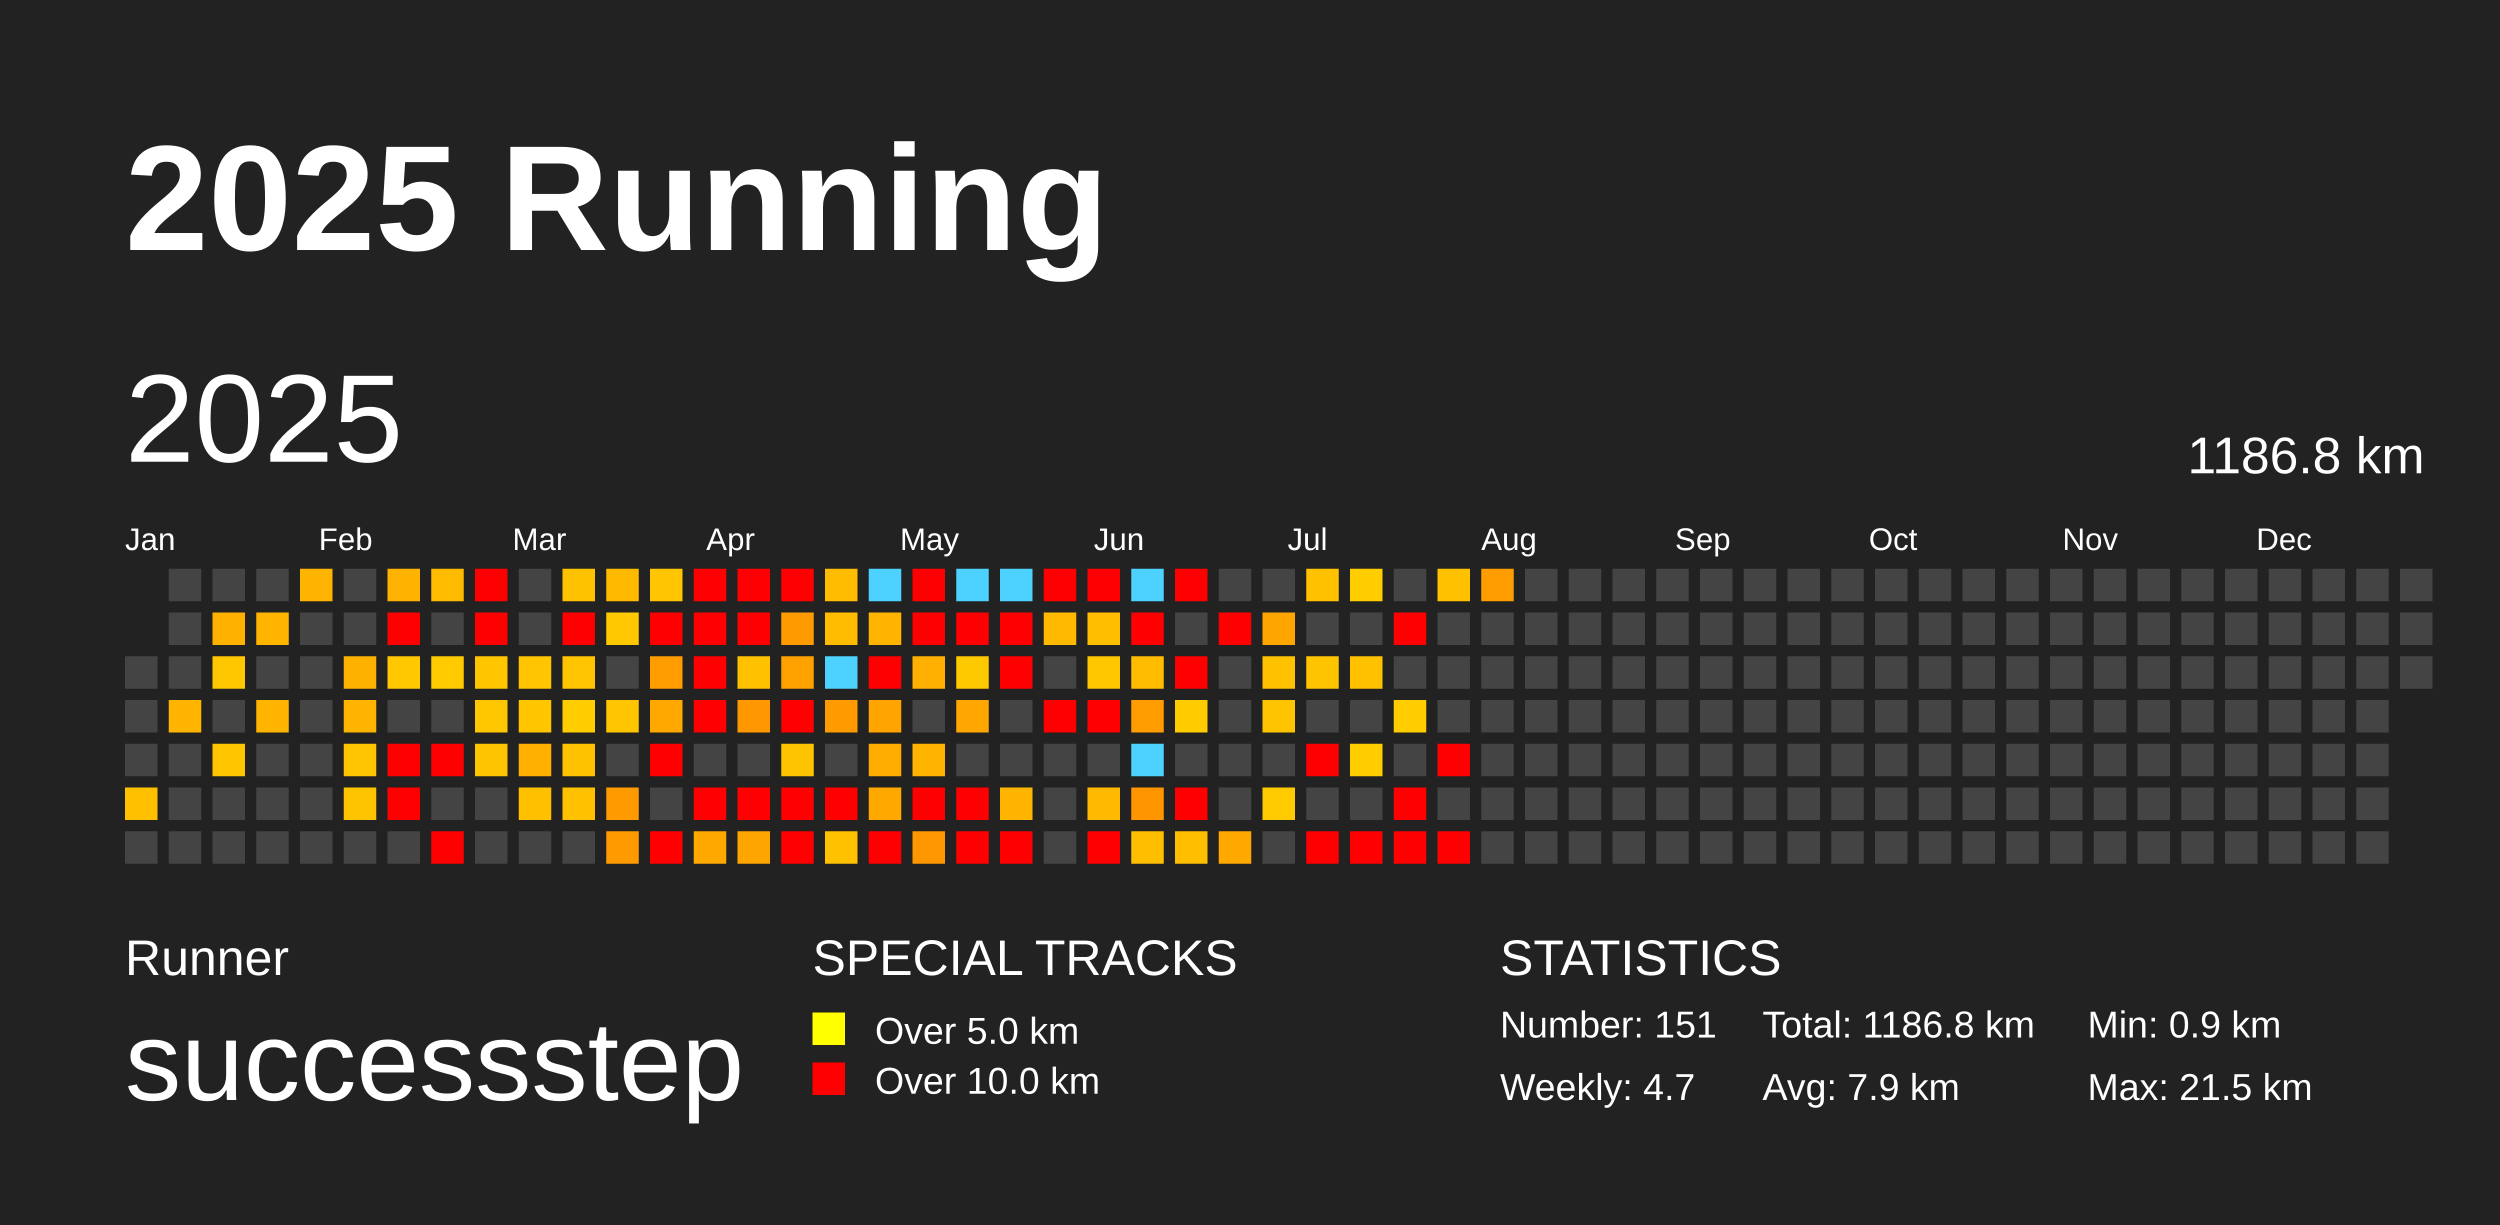
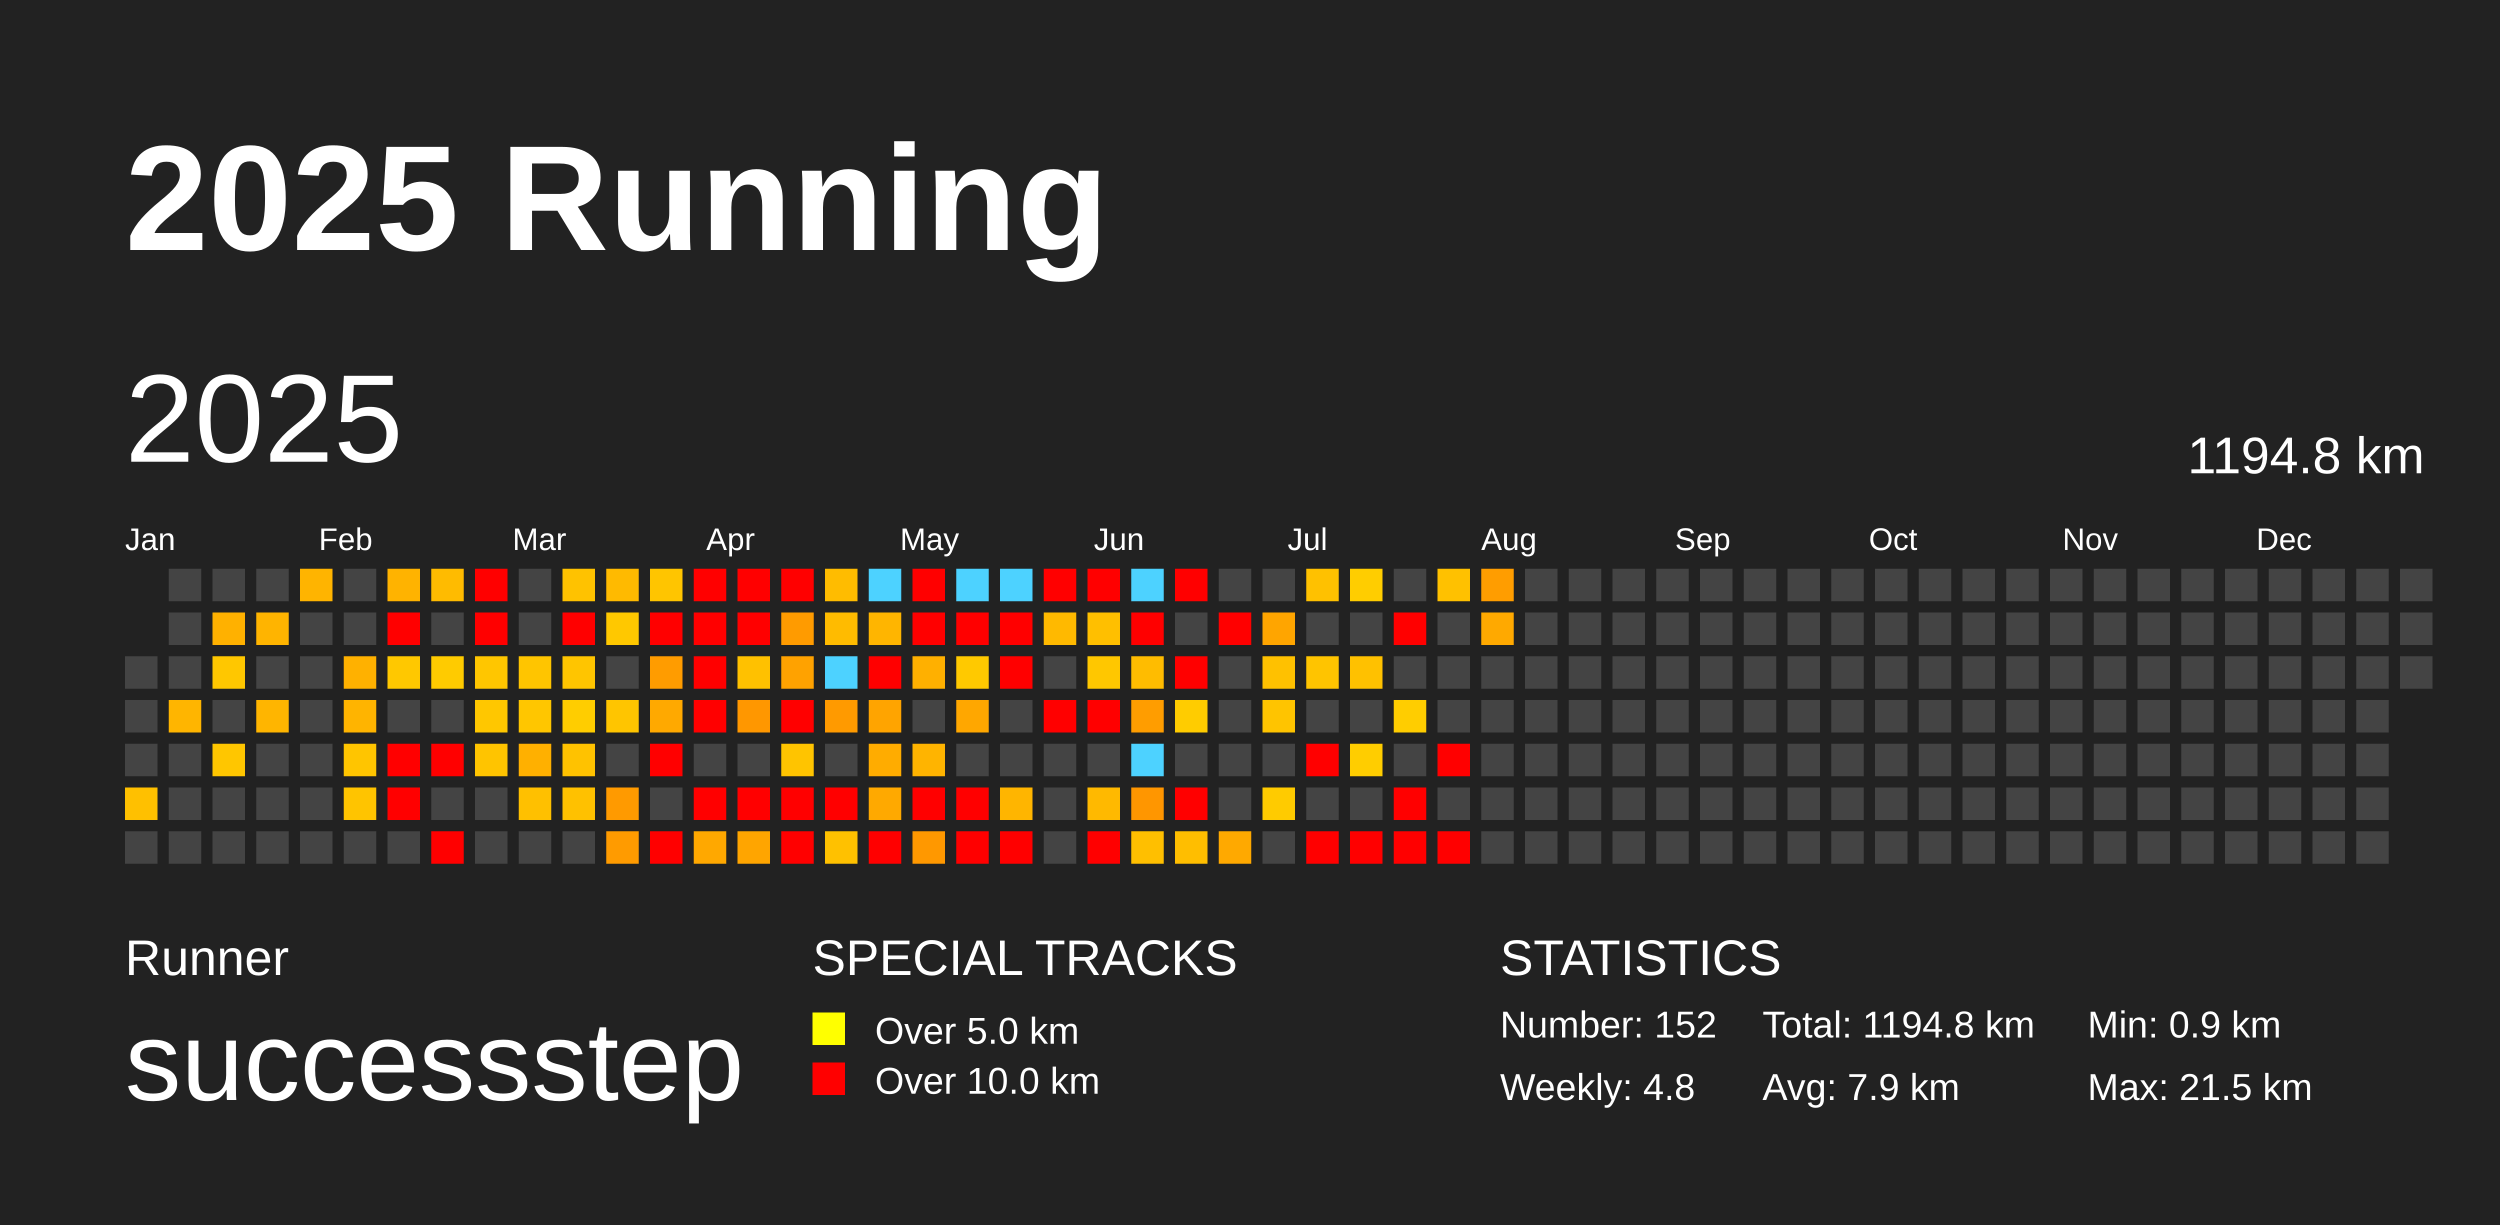
<svg xmlns="http://www.w3.org/2000/svg" baseProfile="full" height="98mm" version="1.1" viewBox="0,0,200,98" width="200mm">
  <defs />
  <rect fill="#222222" height="98" width="200" x="0" y="0" />
  <text fill="#FFFFFF" style="font-size:12px; font-family:Arial; font-weight:bold;" x="10" y="20">2025 Running</text>
  <text fill="#FFFFFF" style="font-size:4px; font-family:Arial" x="10" y="78">Runner</text>
  <text fill="#FFFFFF" style="font-size:9px; font-family:Arial" x="10" y="88">successstep</text>
  <text fill="#FFFFFF" style="font-size:4px; font-family:Arial" x="65" y="78">SPECIAL TRACKS</text>
  <rect fill="yellow" height="2.6" width="2.6" x="65" y="81" />
  <text fill="#FFFFFF" style="font-size:3px; font-family:Arial" x="70" y="83.5">Over 5.0 km</text>
  <rect fill="red" height="2.6" width="2.6" x="65" y="85" />
  <text fill="#FFFFFF" style="font-size:3px; font-family:Arial" x="70" y="87.5">Over 10.0 km</text>
  <text fill="#FFFFFF" style="font-size:4px; font-family:Arial" x="120" y="78">STATISTICS</text>
-   <text fill="#FFFFFF" style="font-size:3px; font-family:Arial" x="120" y="83">Number: 151</text>
-   <text fill="#FFFFFF" style="font-size:3px; font-family:Arial" x="120" y="88">Weekly: 4.7</text>
-   <text fill="#FFFFFF" style="font-size:3px; font-family:Arial" x="141" y="83">Total: 1186.8 km</text>
+   <text fill="#FFFFFF" style="font-size:3px; font-family:Arial" x="120" y="83">Number: 152</text>
+   <text fill="#FFFFFF" style="font-size:3px; font-family:Arial" x="120" y="88">Weekly: 4.8</text>
+   <text fill="#FFFFFF" style="font-size:3px; font-family:Arial" x="141" y="83">Total: 1194.8 km</text>
  <text fill="#FFFFFF" style="font-size:3px; font-family:Arial" x="141" y="88">Avg: 7.9 km</text>
  <text fill="#FFFFFF" style="font-size:3px; font-family:Arial" x="167" y="83">Min: 0.9 km</text>
  <text fill="#FFFFFF" style="font-size:3px; font-family:Arial" x="167" y="88">Max: 21.5 km</text>
  <text dominant-baseline="hanging" fill="#FFFFFF" style="font-size:10.0px; font-family:Arial;" x="10" y="30">2025</text>
-   <text dominant-baseline="hanging" fill="#FFFFFF" style="font-size:4.125px; font-family:Arial;" x="175" y="35">1186.8 km</text>
+   <text dominant-baseline="hanging" fill="#FFFFFF" style="font-size:4.125px; font-family:Arial;" x="175" y="35">1194.8 km</text>
  <text fill="#FFFFFF" style="font-size:2.5px; font-family:Arial" x="10.0" y="44">Jan</text>
  <text fill="#FFFFFF" style="font-size:2.5px; font-family:Arial" x="25.5" y="44">Feb</text>
  <text fill="#FFFFFF" style="font-size:2.5px; font-family:Arial" x="41.0" y="44">Mar</text>
  <text fill="#FFFFFF" style="font-size:2.5px; font-family:Arial" x="56.5" y="44">Apr</text>
  <text fill="#FFFFFF" style="font-size:2.5px; font-family:Arial" x="72.0" y="44">May</text>
  <text fill="#FFFFFF" style="font-size:2.5px; font-family:Arial" x="87.5" y="44">Jun</text>
  <text fill="#FFFFFF" style="font-size:2.5px; font-family:Arial" x="103.0" y="44">Jul</text>
  <text fill="#FFFFFF" style="font-size:2.5px; font-family:Arial" x="118.5" y="44">Aug</text>
  <text fill="#FFFFFF" style="font-size:2.5px; font-family:Arial" x="134.0" y="44">Sep</text>
  <text fill="#FFFFFF" style="font-size:2.5px; font-family:Arial" x="149.5" y="44">Oct</text>
  <text fill="#FFFFFF" style="font-size:2.5px; font-family:Arial" x="165.0" y="44">Nov</text>
  <text fill="#FFFFFF" style="font-size:2.5px; font-family:Arial" x="180.5" y="44">Dec</text>
  <rect fill="#444444" height="2.6" width="2.6" x="10.0" y="52.5" />
  <rect fill="#444444" height="2.6" width="2.6" x="10.0" y="56.0" />
  <rect fill="#444444" height="2.6" width="2.6" x="10.0" y="59.5" />
  <rect fill="#ffc000" height="2.6" width="2.6" x="10.0" y="63.0" />
  <rect fill="#444444" height="2.6" width="2.6" x="10.0" y="66.5" />
  <rect fill="#444444" height="2.6" width="2.6" x="13.5" y="45.5" />
  <rect fill="#444444" height="2.6" width="2.6" x="13.5" y="49.0" />
  <rect fill="#444444" height="2.6" width="2.6" x="13.5" y="52.5" />
  <rect fill="#ffb500" height="2.6" width="2.6" x="13.5" y="56.0" />
  <rect fill="#444444" height="2.6" width="2.6" x="13.5" y="59.5" />
  <rect fill="#444444" height="2.6" width="2.6" x="13.5" y="63.0" />
  <rect fill="#444444" height="2.6" width="2.6" x="13.5" y="66.5" />
  <rect fill="#444444" height="2.6" width="2.6" x="17.0" y="45.5" />
  <rect fill="#ffb100" height="2.6" width="2.6" x="17.0" y="49.0" />
  <rect fill="#ffc700" height="2.6" width="2.6" x="17.0" y="52.5" />
  <rect fill="#444444" height="2.6" width="2.6" x="17.0" y="56.0" />
  <rect fill="#ffc600" height="2.6" width="2.6" x="17.0" y="59.5" />
  <rect fill="#444444" height="2.6" width="2.6" x="17.0" y="63.0" />
  <rect fill="#444444" height="2.6" width="2.6" x="17.0" y="66.5" />
  <rect fill="#444444" height="2.6" width="2.6" x="20.5" y="45.5" />
  <rect fill="#ffb400" height="2.6" width="2.6" x="20.5" y="49.0" />
  <rect fill="#444444" height="2.6" width="2.6" x="20.5" y="52.5" />
  <rect fill="#ffb500" height="2.6" width="2.6" x="20.5" y="56.0" />
  <rect fill="#444444" height="2.6" width="2.6" x="20.5" y="59.5" />
  <rect fill="#444444" height="2.6" width="2.6" x="20.5" y="63.0" />
  <rect fill="#444444" height="2.6" width="2.6" x="20.5" y="66.5" />
  <rect fill="#ffb400" height="2.6" width="2.6" x="24.0" y="45.5" />
  <rect fill="#444444" height="2.6" width="2.6" x="24.0" y="49.0" />
  <rect fill="#444444" height="2.6" width="2.6" x="24.0" y="52.5" />
  <rect fill="#444444" height="2.6" width="2.6" x="24.0" y="56.0" />
  <rect fill="#444444" height="2.6" width="2.6" x="24.0" y="59.5" />
  <rect fill="#444444" height="2.6" width="2.6" x="24.0" y="63.0" />
  <rect fill="#444444" height="2.6" width="2.6" x="24.0" y="66.5" />
  <rect fill="#444444" height="2.6" width="2.6" x="27.5" y="45.5" />
  <rect fill="#444444" height="2.6" width="2.6" x="27.5" y="49.0" />
  <rect fill="#ffb100" height="2.6" width="2.6" x="27.5" y="52.5" />
  <rect fill="#ffb400" height="2.6" width="2.6" x="27.5" y="56.0" />
  <rect fill="#ffc500" height="2.6" width="2.6" x="27.5" y="59.5" />
  <rect fill="#ffc400" height="2.6" width="2.6" x="27.5" y="63.0" />
  <rect fill="#444444" height="2.6" width="2.6" x="27.5" y="66.5" />
  <rect fill="#ffb300" height="2.6" width="2.6" x="31.0" y="45.5" />
  <rect fill="red" height="2.6" width="2.6" x="31.0" y="49.0" />
  <rect fill="#ffc800" height="2.6" width="2.6" x="31.0" y="52.5" />
  <rect fill="#444444" height="2.6" width="2.6" x="31.0" y="56.0" />
  <rect fill="red" height="2.6" width="2.6" x="31.0" y="59.5" />
  <rect fill="red" height="2.6" width="2.6" x="31.0" y="63.0" />
  <rect fill="#444444" height="2.6" width="2.6" x="31.0" y="66.5" />
  <rect fill="#ffbb00" height="2.6" width="2.6" x="34.5" y="45.5" />
  <rect fill="#444444" height="2.6" width="2.6" x="34.5" y="49.0" />
  <rect fill="#ffcb00" height="2.6" width="2.6" x="34.5" y="52.5" />
  <rect fill="#444444" height="2.6" width="2.6" x="34.5" y="56.0" />
  <rect fill="red" height="2.6" width="2.6" x="34.5" y="59.5" />
  <rect fill="#444444" height="2.6" width="2.6" x="34.5" y="63.0" />
  <rect fill="red" height="2.6" width="2.6" x="34.5" y="66.5" />
  <rect fill="red" height="2.6" width="2.6" x="38.0" y="45.5" />
  <rect fill="red" height="2.6" width="2.6" x="38.0" y="49.0" />
  <rect fill="#ffc600" height="2.6" width="2.6" x="38.0" y="52.5" />
  <rect fill="#ffc700" height="2.6" width="2.6" x="38.0" y="56.0" />
  <rect fill="#ffc400" height="2.6" width="2.6" x="38.0" y="59.5" />
  <rect fill="#444444" height="2.6" width="2.6" x="38.0" y="63.0" />
  <rect fill="#444444" height="2.6" width="2.6" x="38.0" y="66.5" />
  <rect fill="#444444" height="2.6" width="2.6" x="41.5" y="45.5" />
  <rect fill="#444444" height="2.6" width="2.6" x="41.5" y="49.0" />
  <rect fill="#ffc500" height="2.6" width="2.6" x="41.5" y="52.5" />
  <rect fill="#ffc600" height="2.6" width="2.6" x="41.5" y="56.0" />
  <rect fill="#ffb000" height="2.6" width="2.6" x="41.5" y="59.5" />
  <rect fill="#ffc000" height="2.6" width="2.6" x="41.5" y="63.0" />
  <rect fill="#444444" height="2.6" width="2.6" x="41.5" y="66.5" />
  <rect fill="#ffc200" height="2.6" width="2.6" x="45.0" y="45.5" />
  <rect fill="red" height="2.6" width="2.6" x="45.0" y="49.0" />
  <rect fill="#ffc500" height="2.6" width="2.6" x="45.0" y="52.5" />
  <rect fill="#ffcd00" height="2.6" width="2.6" x="45.0" y="56.0" />
  <rect fill="#ffc200" height="2.6" width="2.6" x="45.0" y="59.5" />
  <rect fill="#ffc100" height="2.6" width="2.6" x="45.0" y="63.0" />
  <rect fill="#444444" height="2.6" width="2.6" x="45.0" y="66.5" />
  <rect fill="#ffba00" height="2.6" width="2.6" x="48.5" y="45.5" />
  <rect fill="#ffc800" height="2.6" width="2.6" x="48.5" y="49.0" />
  <rect fill="#444444" height="2.6" width="2.6" x="48.5" y="52.5" />
  <rect fill="#ffc500" height="2.6" width="2.6" x="48.5" y="56.0" />
  <rect fill="#444444" height="2.6" width="2.6" x="48.5" y="59.5" />
  <rect fill="#ff9a00" height="2.6" width="2.6" x="48.5" y="63.0" />
  <rect fill="#ff9b00" height="2.6" width="2.6" x="48.5" y="66.5" />
  <rect fill="#ffc500" height="2.6" width="2.6" x="52.0" y="45.5" />
  <rect fill="red" height="2.6" width="2.6" x="52.0" y="49.0" />
  <rect fill="#ff9c00" height="2.6" width="2.6" x="52.0" y="52.5" />
  <rect fill="#ffa900" height="2.6" width="2.6" x="52.0" y="56.0" />
  <rect fill="red" height="2.6" width="2.6" x="52.0" y="59.5" />
  <rect fill="#444444" height="2.6" width="2.6" x="52.0" y="63.0" />
  <rect fill="red" height="2.6" width="2.6" x="52.0" y="66.5" />
  <rect fill="red" height="2.6" width="2.6" x="55.5" y="45.5" />
  <rect fill="red" height="2.6" width="2.6" x="55.5" y="49.0" />
  <rect fill="red" height="2.6" width="2.6" x="55.5" y="52.5" />
  <rect fill="red" height="2.6" width="2.6" x="55.5" y="56.0" />
  <rect fill="#444444" height="2.6" width="2.6" x="55.5" y="59.5" />
  <rect fill="red" height="2.6" width="2.6" x="55.5" y="63.0" />
  <rect fill="#ffa800" height="2.6" width="2.6" x="55.5" y="66.5" />
  <rect fill="red" height="2.6" width="2.6" x="59.0" y="45.5" />
  <rect fill="red" height="2.6" width="2.6" x="59.0" y="49.0" />
  <rect fill="#ffc100" height="2.6" width="2.6" x="59.0" y="52.5" />
  <rect fill="#ff9700" height="2.6" width="2.6" x="59.0" y="56.0" />
  <rect fill="#444444" height="2.6" width="2.6" x="59.0" y="59.5" />
  <rect fill="red" height="2.6" width="2.6" x="59.0" y="63.0" />
  <rect fill="#ffa500" height="2.6" width="2.6" x="59.0" y="66.5" />
  <rect fill="red" height="2.6" width="2.6" x="62.5" y="45.5" />
  <rect fill="#ff9b00" height="2.6" width="2.6" x="62.5" y="49.0" />
  <rect fill="#ffa200" height="2.6" width="2.6" x="62.5" y="52.5" />
  <rect fill="red" height="2.6" width="2.6" x="62.5" y="56.0" />
  <rect fill="#ffc400" height="2.6" width="2.6" x="62.5" y="59.5" />
  <rect fill="red" height="2.6" width="2.6" x="62.5" y="63.0" />
  <rect fill="red" height="2.6" width="2.6" x="62.5" y="66.5" />
  <rect fill="#ffbc00" height="2.6" width="2.6" x="66.0" y="45.5" />
  <rect fill="#ffbb00" height="2.6" width="2.6" x="66.0" y="49.0" />
  <rect fill="#4dd2ff" height="2.6" width="2.6" x="66.0" y="52.5" />
  <rect fill="#ff9a00" height="2.6" width="2.6" x="66.0" y="56.0" />
  <rect fill="#444444" height="2.6" width="2.6" x="66.0" y="59.5" />
  <rect fill="red" height="2.6" width="2.6" x="66.0" y="63.0" />
  <rect fill="#ffc100" height="2.6" width="2.6" x="66.0" y="66.5" />
  <rect fill="#4dd2ff" height="2.6" width="2.6" x="69.5" y="45.5" />
  <rect fill="#ffb500" height="2.6" width="2.6" x="69.5" y="49.0" />
  <rect fill="red" height="2.6" width="2.6" x="69.5" y="52.5" />
  <rect fill="#ffa400" height="2.6" width="2.6" x="69.5" y="56.0" />
  <rect fill="#ffac00" height="2.6" width="2.6" x="69.5" y="59.5" />
  <rect fill="#ffa900" height="2.6" width="2.6" x="69.5" y="63.0" />
  <rect fill="red" height="2.6" width="2.6" x="69.5" y="66.5" />
  <rect fill="red" height="2.6" width="2.6" x="73.0" y="45.5" />
  <rect fill="red" height="2.6" width="2.6" x="73.0" y="49.0" />
  <rect fill="#ffb000" height="2.6" width="2.6" x="73.0" y="52.5" />
  <rect fill="#444444" height="2.6" width="2.6" x="73.0" y="56.0" />
  <rect fill="#ffb400" height="2.6" width="2.6" x="73.0" y="59.5" />
  <rect fill="red" height="2.6" width="2.6" x="73.0" y="63.0" />
  <rect fill="#ff9800" height="2.6" width="2.6" x="73.0" y="66.5" />
  <rect fill="#4dd2ff" height="2.6" width="2.6" x="76.5" y="45.5" />
  <rect fill="red" height="2.6" width="2.6" x="76.5" y="49.0" />
  <rect fill="#ffc900" height="2.6" width="2.6" x="76.5" y="52.5" />
  <rect fill="#ffa700" height="2.6" width="2.6" x="76.5" y="56.0" />
  <rect fill="#444444" height="2.6" width="2.6" x="76.5" y="59.5" />
  <rect fill="red" height="2.6" width="2.6" x="76.5" y="63.0" />
  <rect fill="red" height="2.6" width="2.6" x="76.5" y="66.5" />
  <rect fill="#4dd2ff" height="2.6" width="2.6" x="80.0" y="45.5" />
  <rect fill="red" height="2.6" width="2.6" x="80.0" y="49.0" />
  <rect fill="red" height="2.6" width="2.6" x="80.0" y="52.5" />
  <rect fill="#444444" height="2.6" width="2.6" x="80.0" y="56.0" />
  <rect fill="#444444" height="2.6" width="2.6" x="80.0" y="59.5" />
  <rect fill="#ffb500" height="2.6" width="2.6" x="80.0" y="63.0" />
  <rect fill="red" height="2.6" width="2.6" x="80.0" y="66.5" />
  <rect fill="red" height="2.6" width="2.6" x="83.5" y="45.5" />
  <rect fill="#ffb900" height="2.6" width="2.6" x="83.5" y="49.0" />
  <rect fill="#444444" height="2.6" width="2.6" x="83.5" y="52.5" />
  <rect fill="red" height="2.6" width="2.6" x="83.5" y="56.0" />
  <rect fill="#444444" height="2.6" width="2.6" x="83.5" y="59.5" />
  <rect fill="#444444" height="2.6" width="2.6" x="83.5" y="63.0" />
  <rect fill="#444444" height="2.6" width="2.6" x="83.5" y="66.5" />
  <rect fill="red" height="2.6" width="2.6" x="87.0" y="45.5" />
  <rect fill="#ffbf00" height="2.6" width="2.6" x="87.0" y="49.0" />
  <rect fill="#ffc700" height="2.6" width="2.6" x="87.0" y="52.5" />
  <rect fill="red" height="2.6" width="2.6" x="87.0" y="56.0" />
  <rect fill="#444444" height="2.6" width="2.6" x="87.0" y="59.5" />
  <rect fill="#ffb900" height="2.6" width="2.6" x="87.0" y="63.0" />
  <rect fill="red" height="2.6" width="2.6" x="87.0" y="66.5" />
  <rect fill="#4dd2ff" height="2.6" width="2.6" x="90.5" y="45.5" />
  <rect fill="red" height="2.6" width="2.6" x="90.5" y="49.0" />
  <rect fill="#ffbc00" height="2.6" width="2.6" x="90.5" y="52.5" />
  <rect fill="#ff9d00" height="2.6" width="2.6" x="90.5" y="56.0" />
  <rect fill="#4dd2ff" height="2.6" width="2.6" x="90.5" y="59.5" />
  <rect fill="#ff9600" height="2.6" width="2.6" x="90.5" y="63.0" />
  <rect fill="#ffbf00" height="2.6" width="2.6" x="90.5" y="66.5" />
  <rect fill="red" height="2.6" width="2.6" x="94.0" y="45.5" />
  <rect fill="#444444" height="2.6" width="2.6" x="94.0" y="49.0" />
  <rect fill="red" height="2.6" width="2.6" x="94.0" y="52.5" />
  <rect fill="#ffcc00" height="2.6" width="2.6" x="94.0" y="56.0" />
  <rect fill="#444444" height="2.6" width="2.6" x="94.0" y="59.5" />
  <rect fill="red" height="2.6" width="2.6" x="94.0" y="63.0" />
  <rect fill="#ffbe00" height="2.6" width="2.6" x="94.0" y="66.5" />
  <rect fill="#444444" height="2.6" width="2.6" x="97.5" y="45.5" />
  <rect fill="red" height="2.6" width="2.6" x="97.5" y="49.0" />
  <rect fill="#444444" height="2.6" width="2.6" x="97.5" y="52.5" />
  <rect fill="#444444" height="2.6" width="2.6" x="97.5" y="56.0" />
  <rect fill="#444444" height="2.6" width="2.6" x="97.5" y="59.5" />
  <rect fill="#444444" height="2.6" width="2.6" x="97.5" y="63.0" />
  <rect fill="#ffa900" height="2.6" width="2.6" x="97.5" y="66.5" />
  <rect fill="#444444" height="2.6" width="2.6" x="101.0" y="45.5" />
  <rect fill="#ffa500" height="2.6" width="2.6" x="101.0" y="49.0" />
  <rect fill="#ffc100" height="2.6" width="2.6" x="101.0" y="52.5" />
  <rect fill="#ffc400" height="2.6" width="2.6" x="101.0" y="56.0" />
  <rect fill="#444444" height="2.6" width="2.6" x="101.0" y="59.5" />
  <rect fill="#ffcb00" height="2.6" width="2.6" x="101.0" y="63.0" />
  <rect fill="#444444" height="2.6" width="2.6" x="101.0" y="66.5" />
  <rect fill="#ffc100" height="2.6" width="2.6" x="104.5" y="45.5" />
  <rect fill="#444444" height="2.6" width="2.6" x="104.5" y="49.0" />
  <rect fill="#ffc400" height="2.6" width="2.6" x="104.5" y="52.5" />
  <rect fill="#444444" height="2.6" width="2.6" x="104.5" y="56.0" />
  <rect fill="red" height="2.6" width="2.6" x="104.5" y="59.5" />
  <rect fill="#444444" height="2.6" width="2.6" x="104.5" y="63.0" />
  <rect fill="red" height="2.6" width="2.6" x="104.5" y="66.5" />
  <rect fill="#ffcd00" height="2.6" width="2.6" x="108.0" y="45.5" />
  <rect fill="#444444" height="2.6" width="2.6" x="108.0" y="49.0" />
  <rect fill="#ffc100" height="2.6" width="2.6" x="108.0" y="52.5" />
  <rect fill="#444444" height="2.6" width="2.6" x="108.0" y="56.0" />
  <rect fill="#ffcd00" height="2.6" width="2.6" x="108.0" y="59.5" />
  <rect fill="#444444" height="2.6" width="2.6" x="108.0" y="63.0" />
  <rect fill="red" height="2.6" width="2.6" x="108.0" y="66.5" />
  <rect fill="#444444" height="2.6" width="2.6" x="111.5" y="45.5" />
  <rect fill="red" height="2.6" width="2.6" x="111.5" y="49.0" />
  <rect fill="#444444" height="2.6" width="2.6" x="111.5" y="52.5" />
  <rect fill="#ffcd00" height="2.6" width="2.6" x="111.5" y="56.0" />
  <rect fill="#444444" height="2.6" width="2.6" x="111.5" y="59.5" />
  <rect fill="red" height="2.6" width="2.6" x="111.5" y="63.0" />
  <rect fill="red" height="2.6" width="2.6" x="111.5" y="66.5" />
  <rect fill="#ffc100" height="2.6" width="2.6" x="115.0" y="45.5" />
  <rect fill="#444444" height="2.6" width="2.6" x="115.0" y="49.0" />
  <rect fill="#444444" height="2.6" width="2.6" x="115.0" y="52.5" />
  <rect fill="#444444" height="2.6" width="2.6" x="115.0" y="56.0" />
  <rect fill="red" height="2.6" width="2.6" x="115.0" y="59.5" />
  <rect fill="#444444" height="2.6" width="2.6" x="115.0" y="63.0" />
  <rect fill="red" height="2.6" width="2.6" x="115.0" y="66.5" />
  <rect fill="#ff9d00" height="2.6" width="2.6" x="118.5" y="45.5" />
-   <rect fill="#444444" height="2.6" width="2.6" x="118.5" y="49.0" />
+   <rect fill="#ffa900" height="2.6" width="2.6" x="118.5" y="49.0" />
  <rect fill="#444444" height="2.6" width="2.6" x="118.5" y="52.5" />
  <rect fill="#444444" height="2.6" width="2.6" x="118.5" y="56.0" />
  <rect fill="#444444" height="2.6" width="2.6" x="118.5" y="59.5" />
  <rect fill="#444444" height="2.6" width="2.6" x="118.5" y="63.0" />
  <rect fill="#444444" height="2.6" width="2.6" x="118.5" y="66.5" />
  <rect fill="#444444" height="2.6" width="2.6" x="122.0" y="45.5" />
  <rect fill="#444444" height="2.6" width="2.6" x="122.0" y="49.0" />
  <rect fill="#444444" height="2.6" width="2.6" x="122.0" y="52.5" />
  <rect fill="#444444" height="2.6" width="2.6" x="122.0" y="56.0" />
  <rect fill="#444444" height="2.6" width="2.6" x="122.0" y="59.5" />
  <rect fill="#444444" height="2.6" width="2.6" x="122.0" y="63.0" />
  <rect fill="#444444" height="2.6" width="2.6" x="122.0" y="66.5" />
  <rect fill="#444444" height="2.6" width="2.6" x="125.5" y="45.5" />
  <rect fill="#444444" height="2.6" width="2.6" x="125.5" y="49.0" />
  <rect fill="#444444" height="2.6" width="2.6" x="125.5" y="52.5" />
  <rect fill="#444444" height="2.6" width="2.6" x="125.5" y="56.0" />
  <rect fill="#444444" height="2.6" width="2.6" x="125.5" y="59.5" />
  <rect fill="#444444" height="2.6" width="2.6" x="125.5" y="63.0" />
  <rect fill="#444444" height="2.6" width="2.6" x="125.5" y="66.5" />
  <rect fill="#444444" height="2.6" width="2.6" x="129.0" y="45.5" />
  <rect fill="#444444" height="2.6" width="2.6" x="129.0" y="49.0" />
  <rect fill="#444444" height="2.6" width="2.6" x="129.0" y="52.5" />
  <rect fill="#444444" height="2.6" width="2.6" x="129.0" y="56.0" />
  <rect fill="#444444" height="2.6" width="2.6" x="129.0" y="59.5" />
  <rect fill="#444444" height="2.6" width="2.6" x="129.0" y="63.0" />
  <rect fill="#444444" height="2.6" width="2.6" x="129.0" y="66.5" />
  <rect fill="#444444" height="2.6" width="2.6" x="132.5" y="45.5" />
  <rect fill="#444444" height="2.6" width="2.6" x="132.5" y="49.0" />
  <rect fill="#444444" height="2.6" width="2.6" x="132.5" y="52.5" />
  <rect fill="#444444" height="2.6" width="2.6" x="132.5" y="56.0" />
  <rect fill="#444444" height="2.6" width="2.6" x="132.5" y="59.5" />
  <rect fill="#444444" height="2.6" width="2.6" x="132.5" y="63.0" />
  <rect fill="#444444" height="2.6" width="2.6" x="132.5" y="66.5" />
  <rect fill="#444444" height="2.6" width="2.6" x="136.0" y="45.5" />
  <rect fill="#444444" height="2.6" width="2.6" x="136.0" y="49.0" />
  <rect fill="#444444" height="2.6" width="2.6" x="136.0" y="52.5" />
  <rect fill="#444444" height="2.6" width="2.6" x="136.0" y="56.0" />
  <rect fill="#444444" height="2.6" width="2.6" x="136.0" y="59.5" />
  <rect fill="#444444" height="2.6" width="2.6" x="136.0" y="63.0" />
  <rect fill="#444444" height="2.6" width="2.6" x="136.0" y="66.5" />
  <rect fill="#444444" height="2.6" width="2.6" x="139.5" y="45.5" />
  <rect fill="#444444" height="2.6" width="2.6" x="139.5" y="49.0" />
  <rect fill="#444444" height="2.6" width="2.6" x="139.5" y="52.5" />
  <rect fill="#444444" height="2.6" width="2.6" x="139.5" y="56.0" />
  <rect fill="#444444" height="2.6" width="2.6" x="139.5" y="59.5" />
  <rect fill="#444444" height="2.6" width="2.6" x="139.5" y="63.0" />
  <rect fill="#444444" height="2.6" width="2.6" x="139.5" y="66.5" />
  <rect fill="#444444" height="2.6" width="2.6" x="143.0" y="45.5" />
  <rect fill="#444444" height="2.6" width="2.6" x="143.0" y="49.0" />
  <rect fill="#444444" height="2.6" width="2.6" x="143.0" y="52.5" />
  <rect fill="#444444" height="2.6" width="2.6" x="143.0" y="56.0" />
  <rect fill="#444444" height="2.6" width="2.6" x="143.0" y="59.5" />
  <rect fill="#444444" height="2.6" width="2.6" x="143.0" y="63.0" />
  <rect fill="#444444" height="2.6" width="2.6" x="143.0" y="66.5" />
  <rect fill="#444444" height="2.6" width="2.6" x="146.5" y="45.5" />
  <rect fill="#444444" height="2.6" width="2.6" x="146.5" y="49.0" />
  <rect fill="#444444" height="2.6" width="2.6" x="146.5" y="52.5" />
  <rect fill="#444444" height="2.6" width="2.6" x="146.5" y="56.0" />
  <rect fill="#444444" height="2.6" width="2.6" x="146.5" y="59.5" />
  <rect fill="#444444" height="2.6" width="2.6" x="146.5" y="63.0" />
  <rect fill="#444444" height="2.6" width="2.6" x="146.5" y="66.5" />
  <rect fill="#444444" height="2.6" width="2.6" x="150.0" y="45.5" />
  <rect fill="#444444" height="2.6" width="2.6" x="150.0" y="49.0" />
  <rect fill="#444444" height="2.6" width="2.6" x="150.0" y="52.5" />
  <rect fill="#444444" height="2.6" width="2.6" x="150.0" y="56.0" />
  <rect fill="#444444" height="2.6" width="2.6" x="150.0" y="59.5" />
  <rect fill="#444444" height="2.6" width="2.6" x="150.0" y="63.0" />
  <rect fill="#444444" height="2.6" width="2.6" x="150.0" y="66.5" />
  <rect fill="#444444" height="2.6" width="2.6" x="153.5" y="45.5" />
  <rect fill="#444444" height="2.6" width="2.6" x="153.5" y="49.0" />
  <rect fill="#444444" height="2.6" width="2.6" x="153.5" y="52.5" />
  <rect fill="#444444" height="2.6" width="2.6" x="153.5" y="56.0" />
  <rect fill="#444444" height="2.6" width="2.6" x="153.5" y="59.5" />
  <rect fill="#444444" height="2.6" width="2.6" x="153.5" y="63.0" />
  <rect fill="#444444" height="2.6" width="2.6" x="153.5" y="66.5" />
  <rect fill="#444444" height="2.6" width="2.6" x="157.0" y="45.5" />
  <rect fill="#444444" height="2.6" width="2.6" x="157.0" y="49.0" />
  <rect fill="#444444" height="2.6" width="2.6" x="157.0" y="52.5" />
  <rect fill="#444444" height="2.6" width="2.6" x="157.0" y="56.0" />
  <rect fill="#444444" height="2.6" width="2.6" x="157.0" y="59.5" />
  <rect fill="#444444" height="2.6" width="2.6" x="157.0" y="63.0" />
  <rect fill="#444444" height="2.6" width="2.6" x="157.0" y="66.5" />
  <rect fill="#444444" height="2.6" width="2.6" x="160.5" y="45.5" />
  <rect fill="#444444" height="2.6" width="2.6" x="160.5" y="49.0" />
  <rect fill="#444444" height="2.6" width="2.6" x="160.5" y="52.5" />
  <rect fill="#444444" height="2.6" width="2.6" x="160.5" y="56.0" />
  <rect fill="#444444" height="2.6" width="2.6" x="160.5" y="59.5" />
  <rect fill="#444444" height="2.6" width="2.6" x="160.5" y="63.0" />
  <rect fill="#444444" height="2.6" width="2.6" x="160.5" y="66.5" />
  <rect fill="#444444" height="2.6" width="2.6" x="164.0" y="45.5" />
  <rect fill="#444444" height="2.6" width="2.6" x="164.0" y="49.0" />
  <rect fill="#444444" height="2.6" width="2.6" x="164.0" y="52.5" />
  <rect fill="#444444" height="2.6" width="2.6" x="164.0" y="56.0" />
  <rect fill="#444444" height="2.6" width="2.6" x="164.0" y="59.5" />
  <rect fill="#444444" height="2.6" width="2.6" x="164.0" y="63.0" />
  <rect fill="#444444" height="2.6" width="2.6" x="164.0" y="66.5" />
  <rect fill="#444444" height="2.6" width="2.6" x="167.5" y="45.5" />
  <rect fill="#444444" height="2.6" width="2.6" x="167.5" y="49.0" />
  <rect fill="#444444" height="2.6" width="2.6" x="167.5" y="52.5" />
  <rect fill="#444444" height="2.6" width="2.6" x="167.5" y="56.0" />
  <rect fill="#444444" height="2.6" width="2.6" x="167.5" y="59.5" />
  <rect fill="#444444" height="2.6" width="2.6" x="167.5" y="63.0" />
  <rect fill="#444444" height="2.6" width="2.6" x="167.5" y="66.5" />
  <rect fill="#444444" height="2.6" width="2.6" x="171.0" y="45.5" />
  <rect fill="#444444" height="2.6" width="2.6" x="171.0" y="49.0" />
  <rect fill="#444444" height="2.6" width="2.6" x="171.0" y="52.5" />
  <rect fill="#444444" height="2.6" width="2.6" x="171.0" y="56.0" />
  <rect fill="#444444" height="2.6" width="2.6" x="171.0" y="59.5" />
  <rect fill="#444444" height="2.6" width="2.6" x="171.0" y="63.0" />
  <rect fill="#444444" height="2.6" width="2.6" x="171.0" y="66.5" />
  <rect fill="#444444" height="2.6" width="2.6" x="174.5" y="45.5" />
  <rect fill="#444444" height="2.6" width="2.6" x="174.5" y="49.0" />
  <rect fill="#444444" height="2.6" width="2.6" x="174.5" y="52.5" />
  <rect fill="#444444" height="2.6" width="2.6" x="174.5" y="56.0" />
  <rect fill="#444444" height="2.6" width="2.6" x="174.5" y="59.5" />
  <rect fill="#444444" height="2.6" width="2.6" x="174.5" y="63.0" />
  <rect fill="#444444" height="2.6" width="2.6" x="174.5" y="66.5" />
  <rect fill="#444444" height="2.6" width="2.6" x="178.0" y="45.5" />
  <rect fill="#444444" height="2.6" width="2.6" x="178.0" y="49.0" />
  <rect fill="#444444" height="2.6" width="2.6" x="178.0" y="52.5" />
  <rect fill="#444444" height="2.6" width="2.6" x="178.0" y="56.0" />
  <rect fill="#444444" height="2.6" width="2.6" x="178.0" y="59.5" />
  <rect fill="#444444" height="2.6" width="2.6" x="178.0" y="63.0" />
  <rect fill="#444444" height="2.6" width="2.6" x="178.0" y="66.5" />
  <rect fill="#444444" height="2.6" width="2.6" x="181.5" y="45.5" />
  <rect fill="#444444" height="2.6" width="2.6" x="181.5" y="49.0" />
  <rect fill="#444444" height="2.6" width="2.6" x="181.5" y="52.5" />
  <rect fill="#444444" height="2.6" width="2.6" x="181.5" y="56.0" />
  <rect fill="#444444" height="2.6" width="2.6" x="181.5" y="59.5" />
  <rect fill="#444444" height="2.6" width="2.6" x="181.5" y="63.0" />
  <rect fill="#444444" height="2.6" width="2.6" x="181.5" y="66.5" />
  <rect fill="#444444" height="2.6" width="2.6" x="185.0" y="45.5" />
  <rect fill="#444444" height="2.6" width="2.6" x="185.0" y="49.0" />
  <rect fill="#444444" height="2.6" width="2.6" x="185.0" y="52.5" />
  <rect fill="#444444" height="2.6" width="2.6" x="185.0" y="56.0" />
  <rect fill="#444444" height="2.6" width="2.6" x="185.0" y="59.5" />
  <rect fill="#444444" height="2.6" width="2.6" x="185.0" y="63.0" />
  <rect fill="#444444" height="2.6" width="2.6" x="185.0" y="66.5" />
  <rect fill="#444444" height="2.6" width="2.6" x="188.5" y="45.5" />
  <rect fill="#444444" height="2.6" width="2.6" x="188.5" y="49.0" />
  <rect fill="#444444" height="2.6" width="2.6" x="188.5" y="52.5" />
  <rect fill="#444444" height="2.6" width="2.6" x="188.5" y="56.0" />
  <rect fill="#444444" height="2.6" width="2.6" x="188.5" y="59.5" />
  <rect fill="#444444" height="2.6" width="2.6" x="188.5" y="63.0" />
  <rect fill="#444444" height="2.6" width="2.6" x="188.5" y="66.5" />
  <rect fill="#444444" height="2.6" width="2.6" x="192.0" y="45.5" />
  <rect fill="#444444" height="2.6" width="2.6" x="192.0" y="49.0" />
  <rect fill="#444444" height="2.6" width="2.6" x="192.0" y="52.5" />
</svg>
